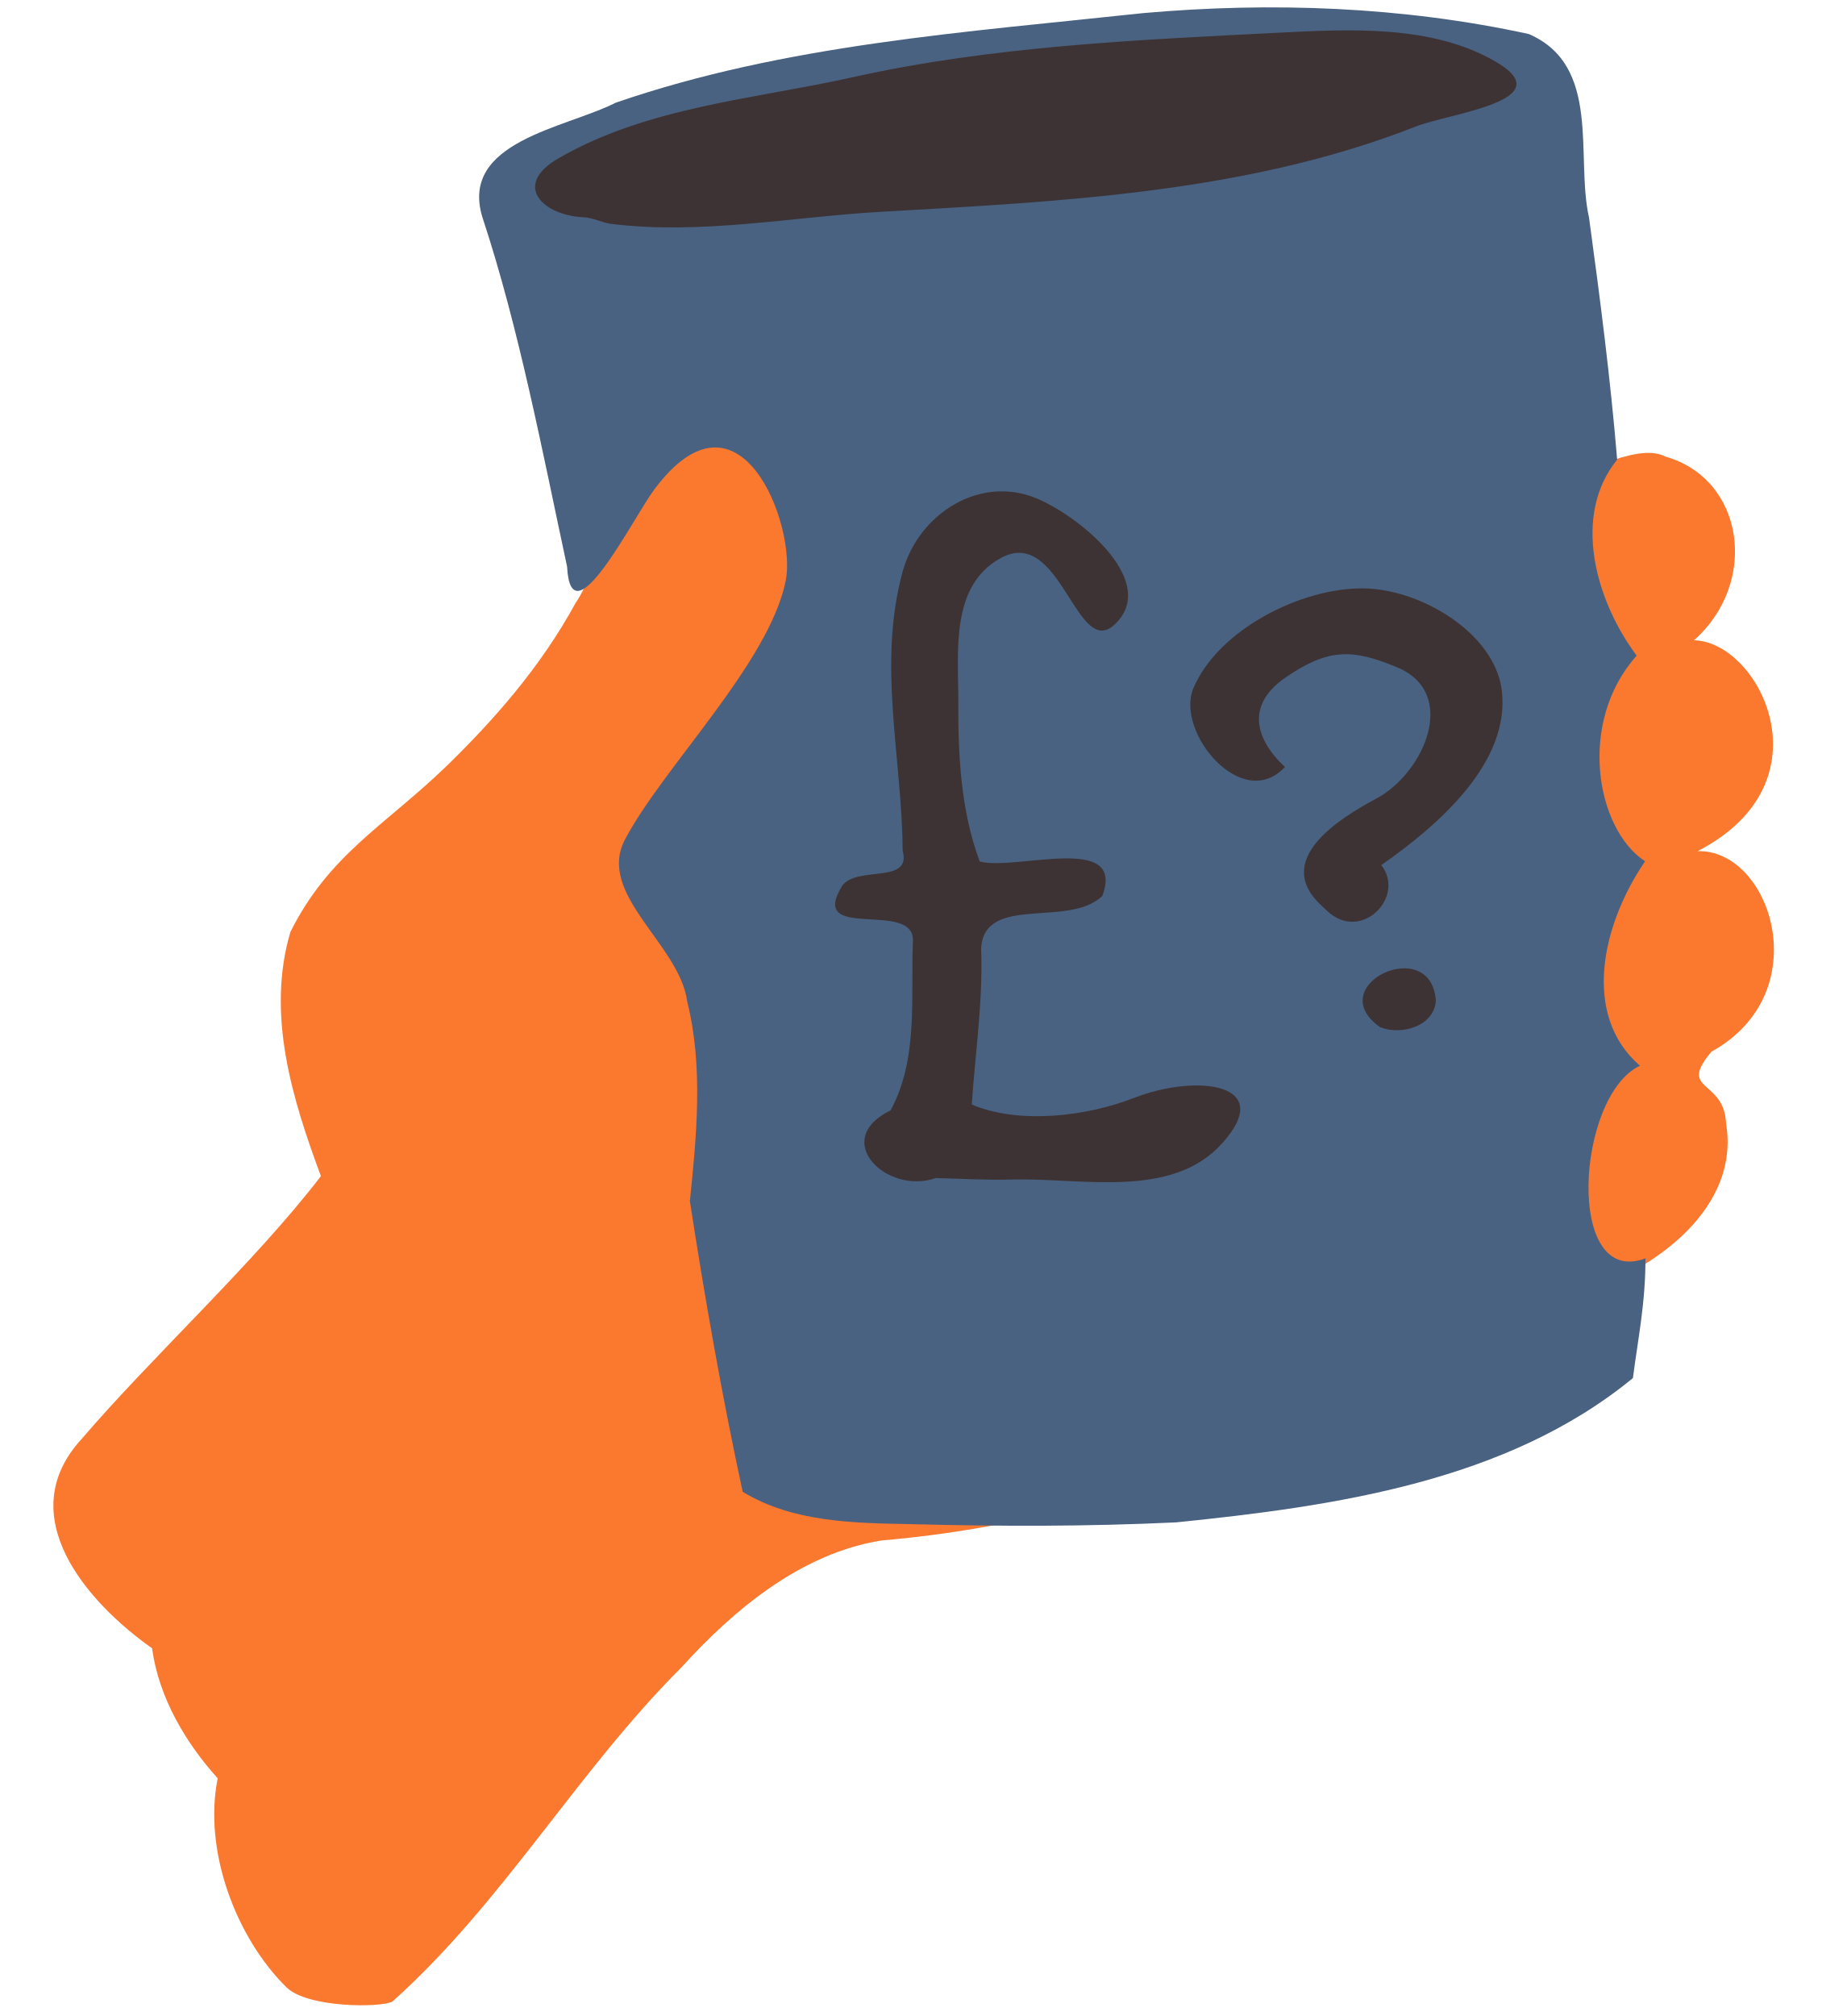
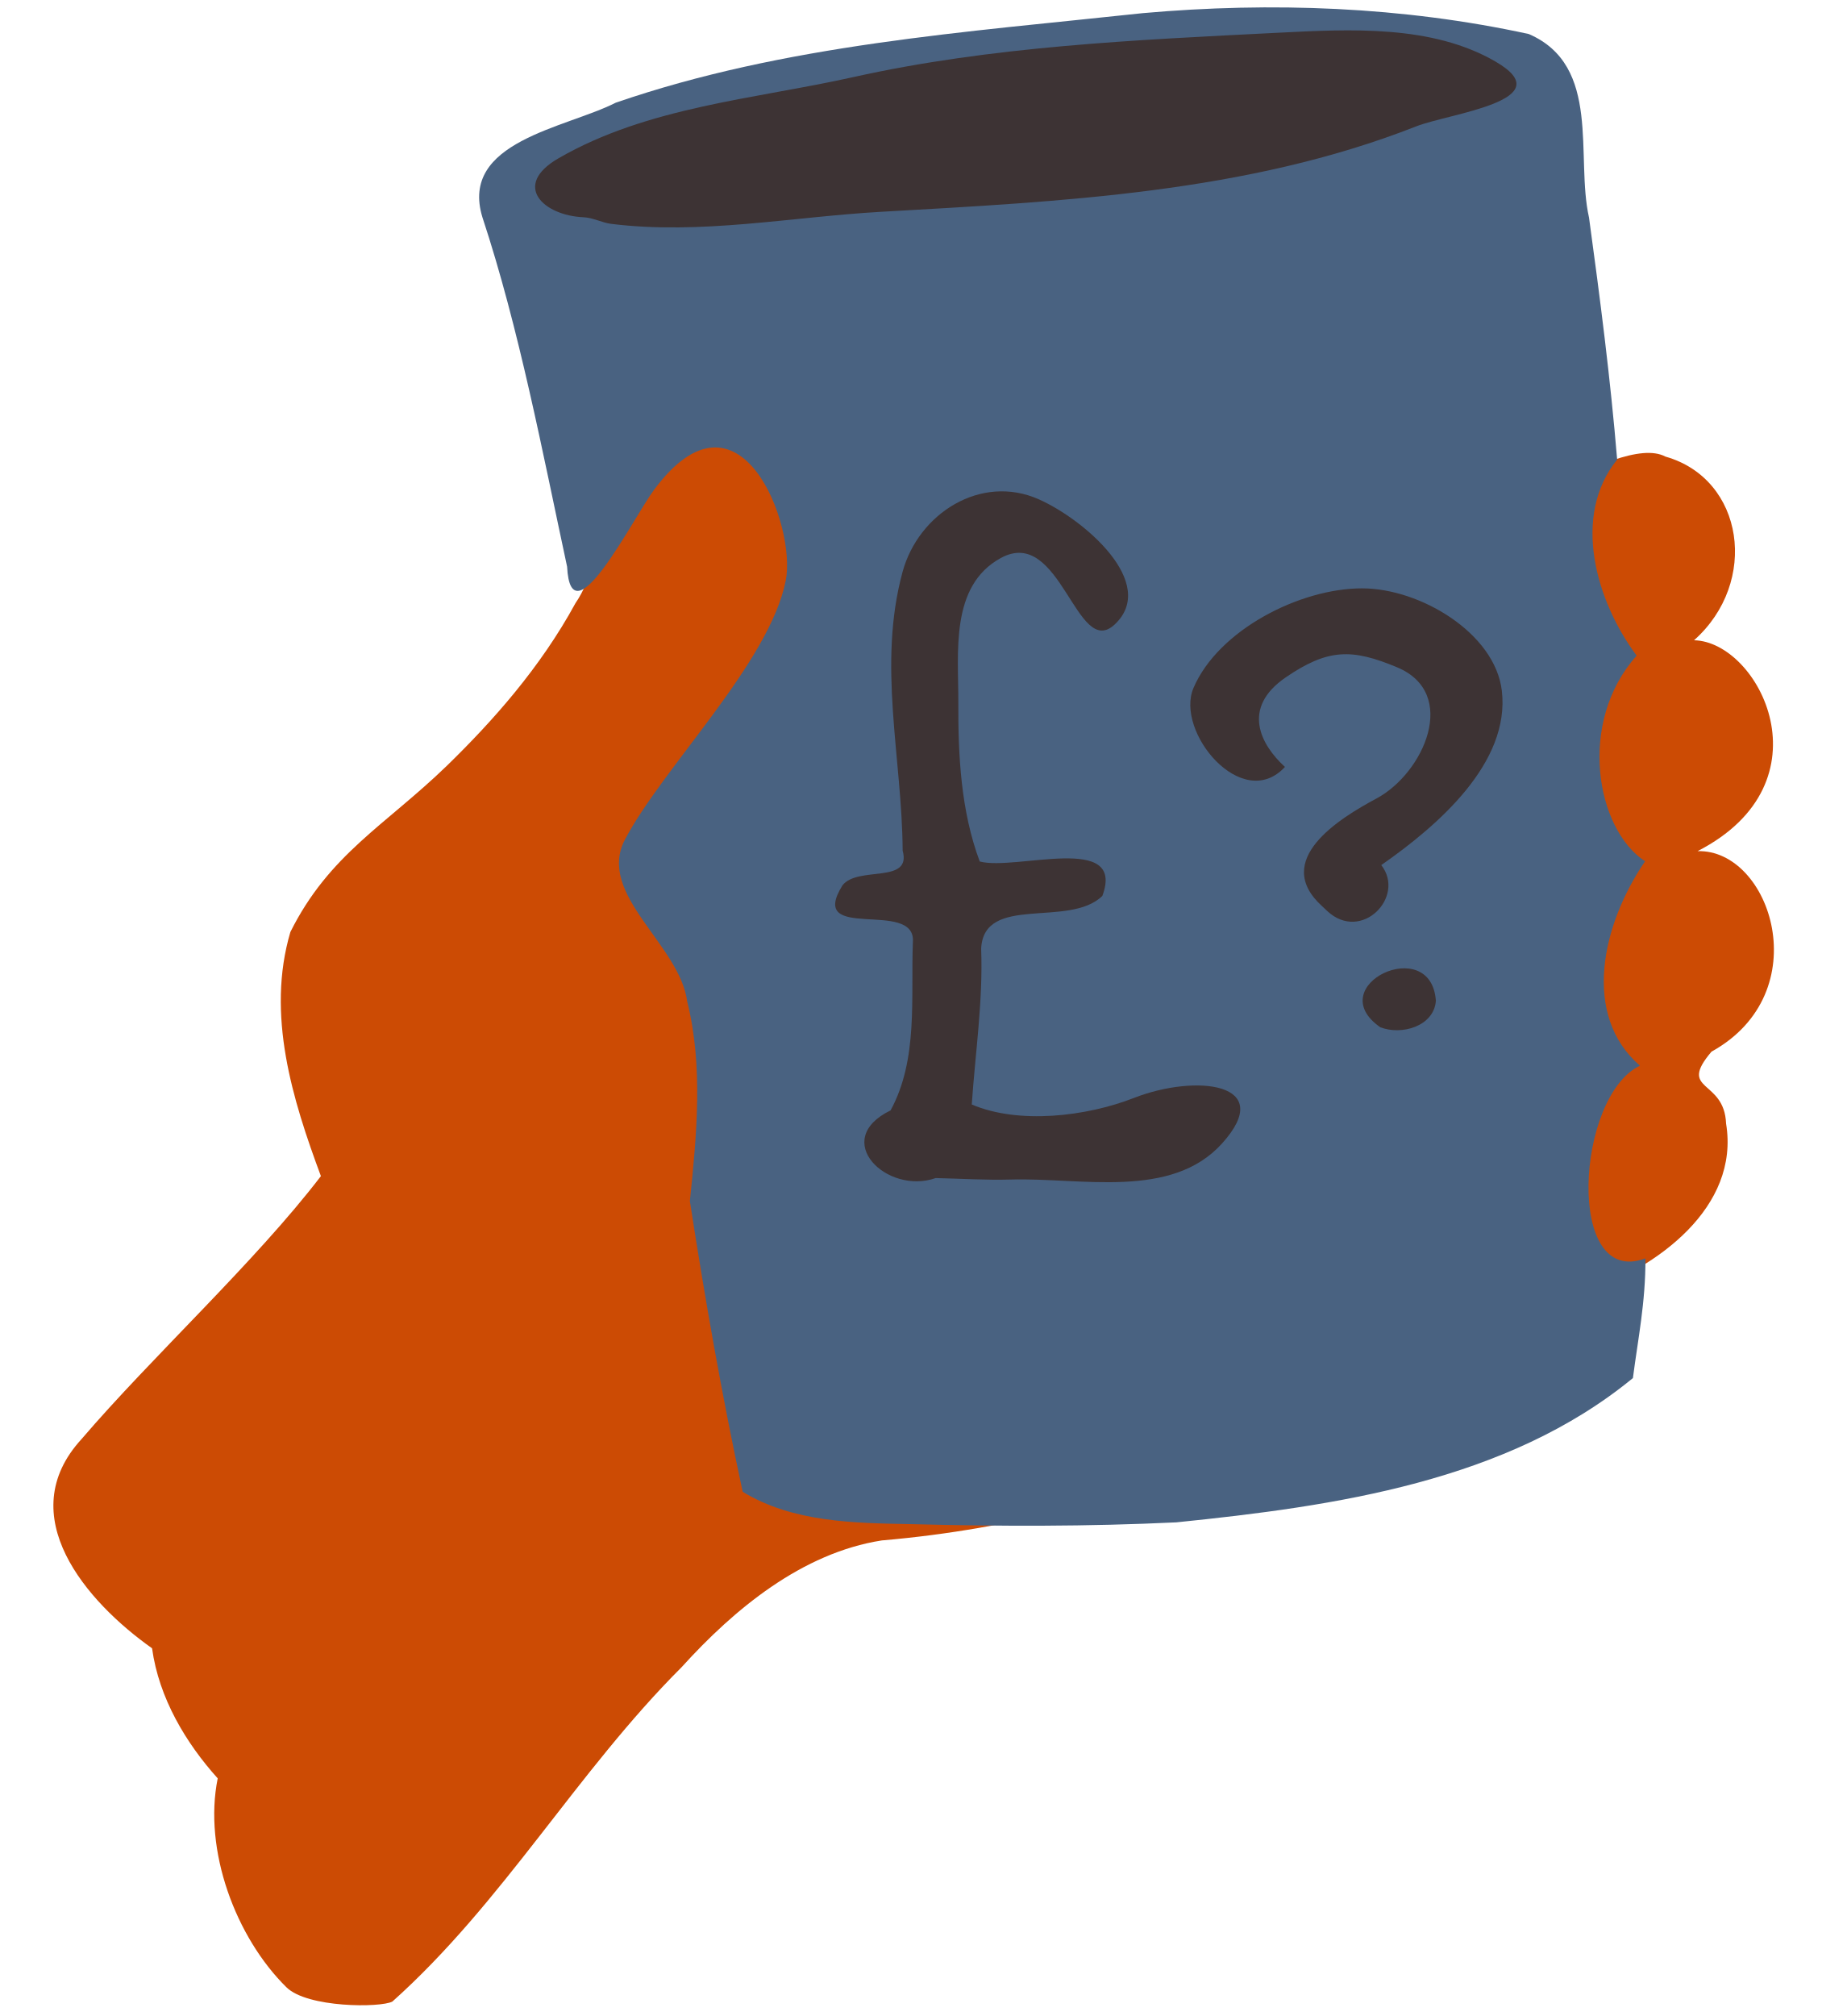
<svg xmlns="http://www.w3.org/2000/svg" preserveAspectRatio="none" width="131.741mm" height="143.797mm" viewBox="0 0 466.798 509.516" id="svg2" version="1.1">
  <defs id="defs4" />
  <g id="layer1" transform="translate(-104.8002,-195.2985)">
-     <g id="g4392" transform="matrix(0.847967,0,0,0.8155716,-473.0422,79.47797)">
-       <path style="fill:#fb782f" d="m 766.843,757.853 c -15.147,-15.505 -24.829,-42.532 -20.492,-64.748 -9.432,-10.89 -17.524,-24.822 -19.572,-40.305 -19.647,-14.443 -41.878,-41.193 -21.033,-64.825 21.042,-25.555 51.762,-54.872 71.369,-81.499 -8.469,-23.695 -16.371,-50.03 -9.1,-75.652 11.581,-24.125 28.294,-33.034 46.66,-51.522 13.66,-13.828 27.842,-30.357 38.334,-50.38 9.732,-14.456 12.66,-55.962 41.374,-65.51 55.306,-21.204 138.306,42.68 195.243,46.101 31.145,2.891 73.648,-34.058 88.365,-25.996 23.441,6.93 27.949,38.914 8.49,56.904 19.391,0.398 40.99,44.046 1.046,65.352 21.807,-0.675 36,43.837 4.159,62.134 -10.257,12.564 3.825,8.353 4.347,22.3 4.11,25.891 -20.443,44.661 -42.229,52.408 -72.189,35.196 -128.874,69.568 -209.487,76.761 -23.737,3.868 -43.958,21.238 -59.663,39.276 -31.239,32.407 -53.225,72.937 -86.239,103.629 -3.557,1.925 -25.318,1.974 -31.572,-4.429 z" id="path4404" />
-       <path style="fill:#496281" d="m 953.148,614.325 c -17.181,-0.323 -35.272,-0.536 -50.292,-10.025 -6.2,-29.835 -11.285,-60.016 -15.74,-90.078 2.005,-20.352 4.026,-41.727 -0.788,-61.791 -2.198,-17.744 -27.078,-33.188 -18.607,-50.186 11.382,-22.511 43.09,-54.816 47.973,-80.32 3.257,-17.009 -13.714,-63.902 -39.254,-28.138 -6.302,8.825 -24.79,47.36 -25.93,23.834 -7.336,-35.49 -14.268,-73.705 -25.249,-108.282 -6.921,-23.527 24.788,-27.594 39.735,-35.498 50.445,-18.091 104.369,-21.837 157.204,-27.762 38.366,-3.532 77.422,-2.034 115.01,6.477 21.846,9.822 13.855,38.05 17.962,56.897 3.275,24.94 6.389,49.909 8.383,74.995 -13.61,17.462 -6.345,43.801 5.818,60.742 -17.77,20.631 -12.124,53.796 2.51,63.723 -12.979,19.748 -18.899,47.747 -1.531,63.346 -19.07,9.375 -22.368,69.102 1.642,59.703 0.028,13.831 -2.223,24.866 -3.739,37.098 -37.504,32.034 -88.697,39.691 -136.134,44.714 -26.297,1.305 -52.659,1.272 -78.974,0.553 z" id="path4400" />
-       <path style="fill:#3d3334" d="m 960.398,507.08 c -14.572,5.319 -31.513,-11.84 -13.454,-20.97 8.306,-15.85 5.994,-34.867 6.654,-52.218 0.903,-13.498 -31.787,0.481 -20.977,-17.548 4.658,-6.092 20.684,-0.274 17.926,-10.735 -0.18,-28.797 -7.567,-57.592 -0.026,-86.381 4.745,-18.117 23.347,-30.428 40.562,-22.507 13.494,6.208 35.774,26.014 22.689,38.794 -11.404,11.138 -16.072,-30.743 -33.967,-20.581 -15.246,8.658 -12.596,29.429 -12.663,44.721 -0.072,16.5 0.754,33.692 6.383,49.325 10.73,2.972 43.611,-9.072 36.553,10.669 -9.941,10.067 -35.3,-0.688 -36.133,16.324 0.592,16.177 -1.756,32.419 -2.801,48.309 13.982,6.199 34.14,3.751 48.366,-2.035 18.4,-7.484 42.641,-4.766 26.25,14.116 -15.127,17.425 -41.967,10.553 -62.906,11.174 -7.484,0.222 -14.972,-0.281 -22.457,-0.456 z m 132.526,-46.742 c -17.774,-12.918 15.219,-29.136 16.589,-8.179 -0.572,7.859 -10.204,10.79 -16.589,8.179 z m -17.329,-37.505 c -15.115,-14.265 5.111,-27.194 16.217,-33.382 14.14,-7.879 24.668,-32.607 6.136,-40.649 -13.366,-5.8 -20.538,-5.894 -33.219,3.136 -13.326,9.49 -7.448,20.88 -0.213,27.734 -12.696,14.311 -32.879,-10.876 -27.253,-24.501 7.424,-17.981 31.78,-30.864 50.287,-30.835 17.364,0.027 39.602,13.906 41.626,31.719 2.542,22.381 -19.052,41.79 -35.942,54.04 7.38,9.791 -5.918,24.092 -16.095,14.246 z M 855.431,209.339 c -12.033,-0.532 -21.462,-9.88 -7.498,-18.267 26.621,-15.99 58.283,-18.312 87.793,-25.144 41.424,-9.59 84.083,-11.52 126.495,-13.757 21.961,-1.158 46.031,-2.508 64.999,8.877 20.193,12.121 -13.649,16.068 -23.57,20.122 -50.466,20.625 -105.771,23.286 -159.655,26.484 -26.701,1.584 -53.6,7.174 -80.305,3.736 -2.813,-0.362 -5.433,-1.926 -8.26,-2.051 z" id="path4394" />
-     </g>
+     <path id="path4404" d="m 177.215,697.561 c -12.844,-12.646 -21.055,-34.688 -17.377,-52.806 -7.998,-8.882 -14.86,-20.244 -16.596,-32.871 -16.66,-11.779 -35.511,-33.596 -17.836,-52.869 17.843,-20.842 43.893,-44.752 60.518,-66.468 -7.181,-19.325 -13.882,-40.803 -7.716,-61.7 9.82,-19.676 23.993,-26.942 39.566,-42.02 11.583,-11.278 23.609,-24.759 32.506,-41.089 8.253,-11.79 10.735,-45.641 35.084,-53.428 46.897,-17.293 117.279,34.809 165.56,37.599 26.41,2.358 62.451,-27.776 74.93,-21.202 19.877,5.652 23.7,31.737 7.199,46.409 16.443,0.324 34.758,35.923 0.887,53.299 18.492,-0.55 30.527,35.752 3.527,50.674 -8.698,10.247 3.244,6.812 3.686,18.187 3.485,21.116 -17.335,36.424 -35.809,42.742 -61.214,28.705 -109.281,56.737 -177.638,62.604 -20.128,3.154 -37.275,17.321 -50.592,32.032 -26.49,26.43 -45.133,59.485 -73.127,84.517 -3.016,1.57 -21.469,1.61 -26.772,-3.612 z" style="fill:#cc4b04;stroke-width:0.832;fill-opacity:1" />
+     <path id="path4400" d="m 335.196,580.504 c -14.569,-0.264 -29.91,-0.437 -42.646,-8.176 -5.257,-24.333 -9.57,-48.947 -13.347,-73.465 1.7,-16.598 3.414,-34.032 -0.669,-50.395 -1.864,-14.472 -22.961,-27.067 -15.778,-40.93 9.651,-18.359 36.539,-44.706 40.68,-65.507 2.761,-13.872 -11.629,-52.117 -33.286,-22.949 -5.344,7.197 -21.021,38.625 -21.987,19.439 -6.221,-28.944 -12.099,-60.112 -21.41,-88.312 -5.869,-19.188 21.02,-22.505 33.694,-28.951 42.776,-14.755 88.501,-17.81 133.304,-22.642 32.533,-2.881 65.651,-1.659 97.524,5.282 18.525,8.011 11.748,31.033 15.231,46.403 2.777,20.34 5.418,40.704 7.109,61.164 -11.541,14.241 -5.38,35.723 4.933,49.539 -15.069,16.826 -10.281,43.875 2.128,51.971 -11.005,16.106 -16.026,38.941 -1.298,51.663 -16.171,7.646 -18.967,56.358 1.393,48.692 0.024,11.28 -1.885,20.28 -3.171,30.256 -31.802,26.126 -75.212,32.371 -115.437,36.467 -22.299,1.064 -44.653,1.037 -66.967,0.451 z" style="fill:#496281;stroke-width:0.832" />
+     <path id="path4394" d="m 341.344,493.038 c -12.357,4.338 -26.722,-9.657 -11.408,-17.103 7.043,-12.927 5.083,-28.437 5.643,-42.587 0.766,-11.009 -26.954,0.392 -17.788,-14.312 3.95,-4.968 17.54,-0.224 15.201,-8.756 -0.153,-23.486 -6.416,-46.971 -0.022,-70.45 4.024,-14.776 19.797,-24.816 34.396,-18.356 11.443,5.063 30.335,21.216 19.24,31.639 -9.67,9.084 -13.629,-25.073 -28.803,-16.785 -12.928,7.061 -10.681,24.001 -10.738,36.473 -0.061,13.457 0.64,27.478 5.413,40.228 9.098,2.424 36.98,-7.399 30.996,8.701 -8.429,8.211 -29.934,-0.561 -30.639,13.314 0.502,13.194 -1.489,26.44 -2.375,39.4 11.856,5.055 28.949,3.059 41.013,-1.66 15.603,-6.104 36.158,-3.887 22.259,11.513 -12.827,14.211 -35.587,8.607 -53.342,9.113 -6.346,0.181 -12.696,-0.229 -19.043,-0.372 z m 112.378,-38.122 c -15.072,-10.535 12.905,-23.762 14.067,-6.671 -0.485,6.41 -8.653,8.8 -14.067,6.671 z m -14.694,-30.588 c -12.817,-11.634 4.334,-22.179 13.751,-27.225 11.99,-6.426 20.917,-26.593 5.203,-33.152 -11.334,-4.731 -17.416,-4.807 -28.168,2.558 -11.3,7.74 -6.316,17.029 -0.18,22.619 -10.766,11.671 -27.88,-8.87 -23.11,-19.983 6.296,-14.664 26.949,-25.172 42.641,-25.148 14.724,0.022 33.581,11.341 35.297,25.869 2.156,18.253 -16.156,34.083 -30.478,44.073 6.258,7.985 -5.018,19.649 -13.648,11.619 z M 252.335,250.209 c -10.203,-0.434 -18.199,-8.058 -6.358,-14.898 22.574,-13.041 49.422,-14.935 74.446,-20.507 35.126,-7.822 71.3,-9.395 107.264,-11.22 18.622,-0.945 39.033,-2.045 55.117,7.24 17.123,9.885 -11.574,13.104 -19.987,16.411 -42.794,16.821 -89.691,18.992 -135.382,21.599 -22.641,1.292 -45.451,5.851 -68.096,3.047 -2.385,-0.295 -4.607,-1.571 -7.004,-1.673 z" style="fill:#3d3334;stroke-width:0.832" />
  </g>
</svg>
